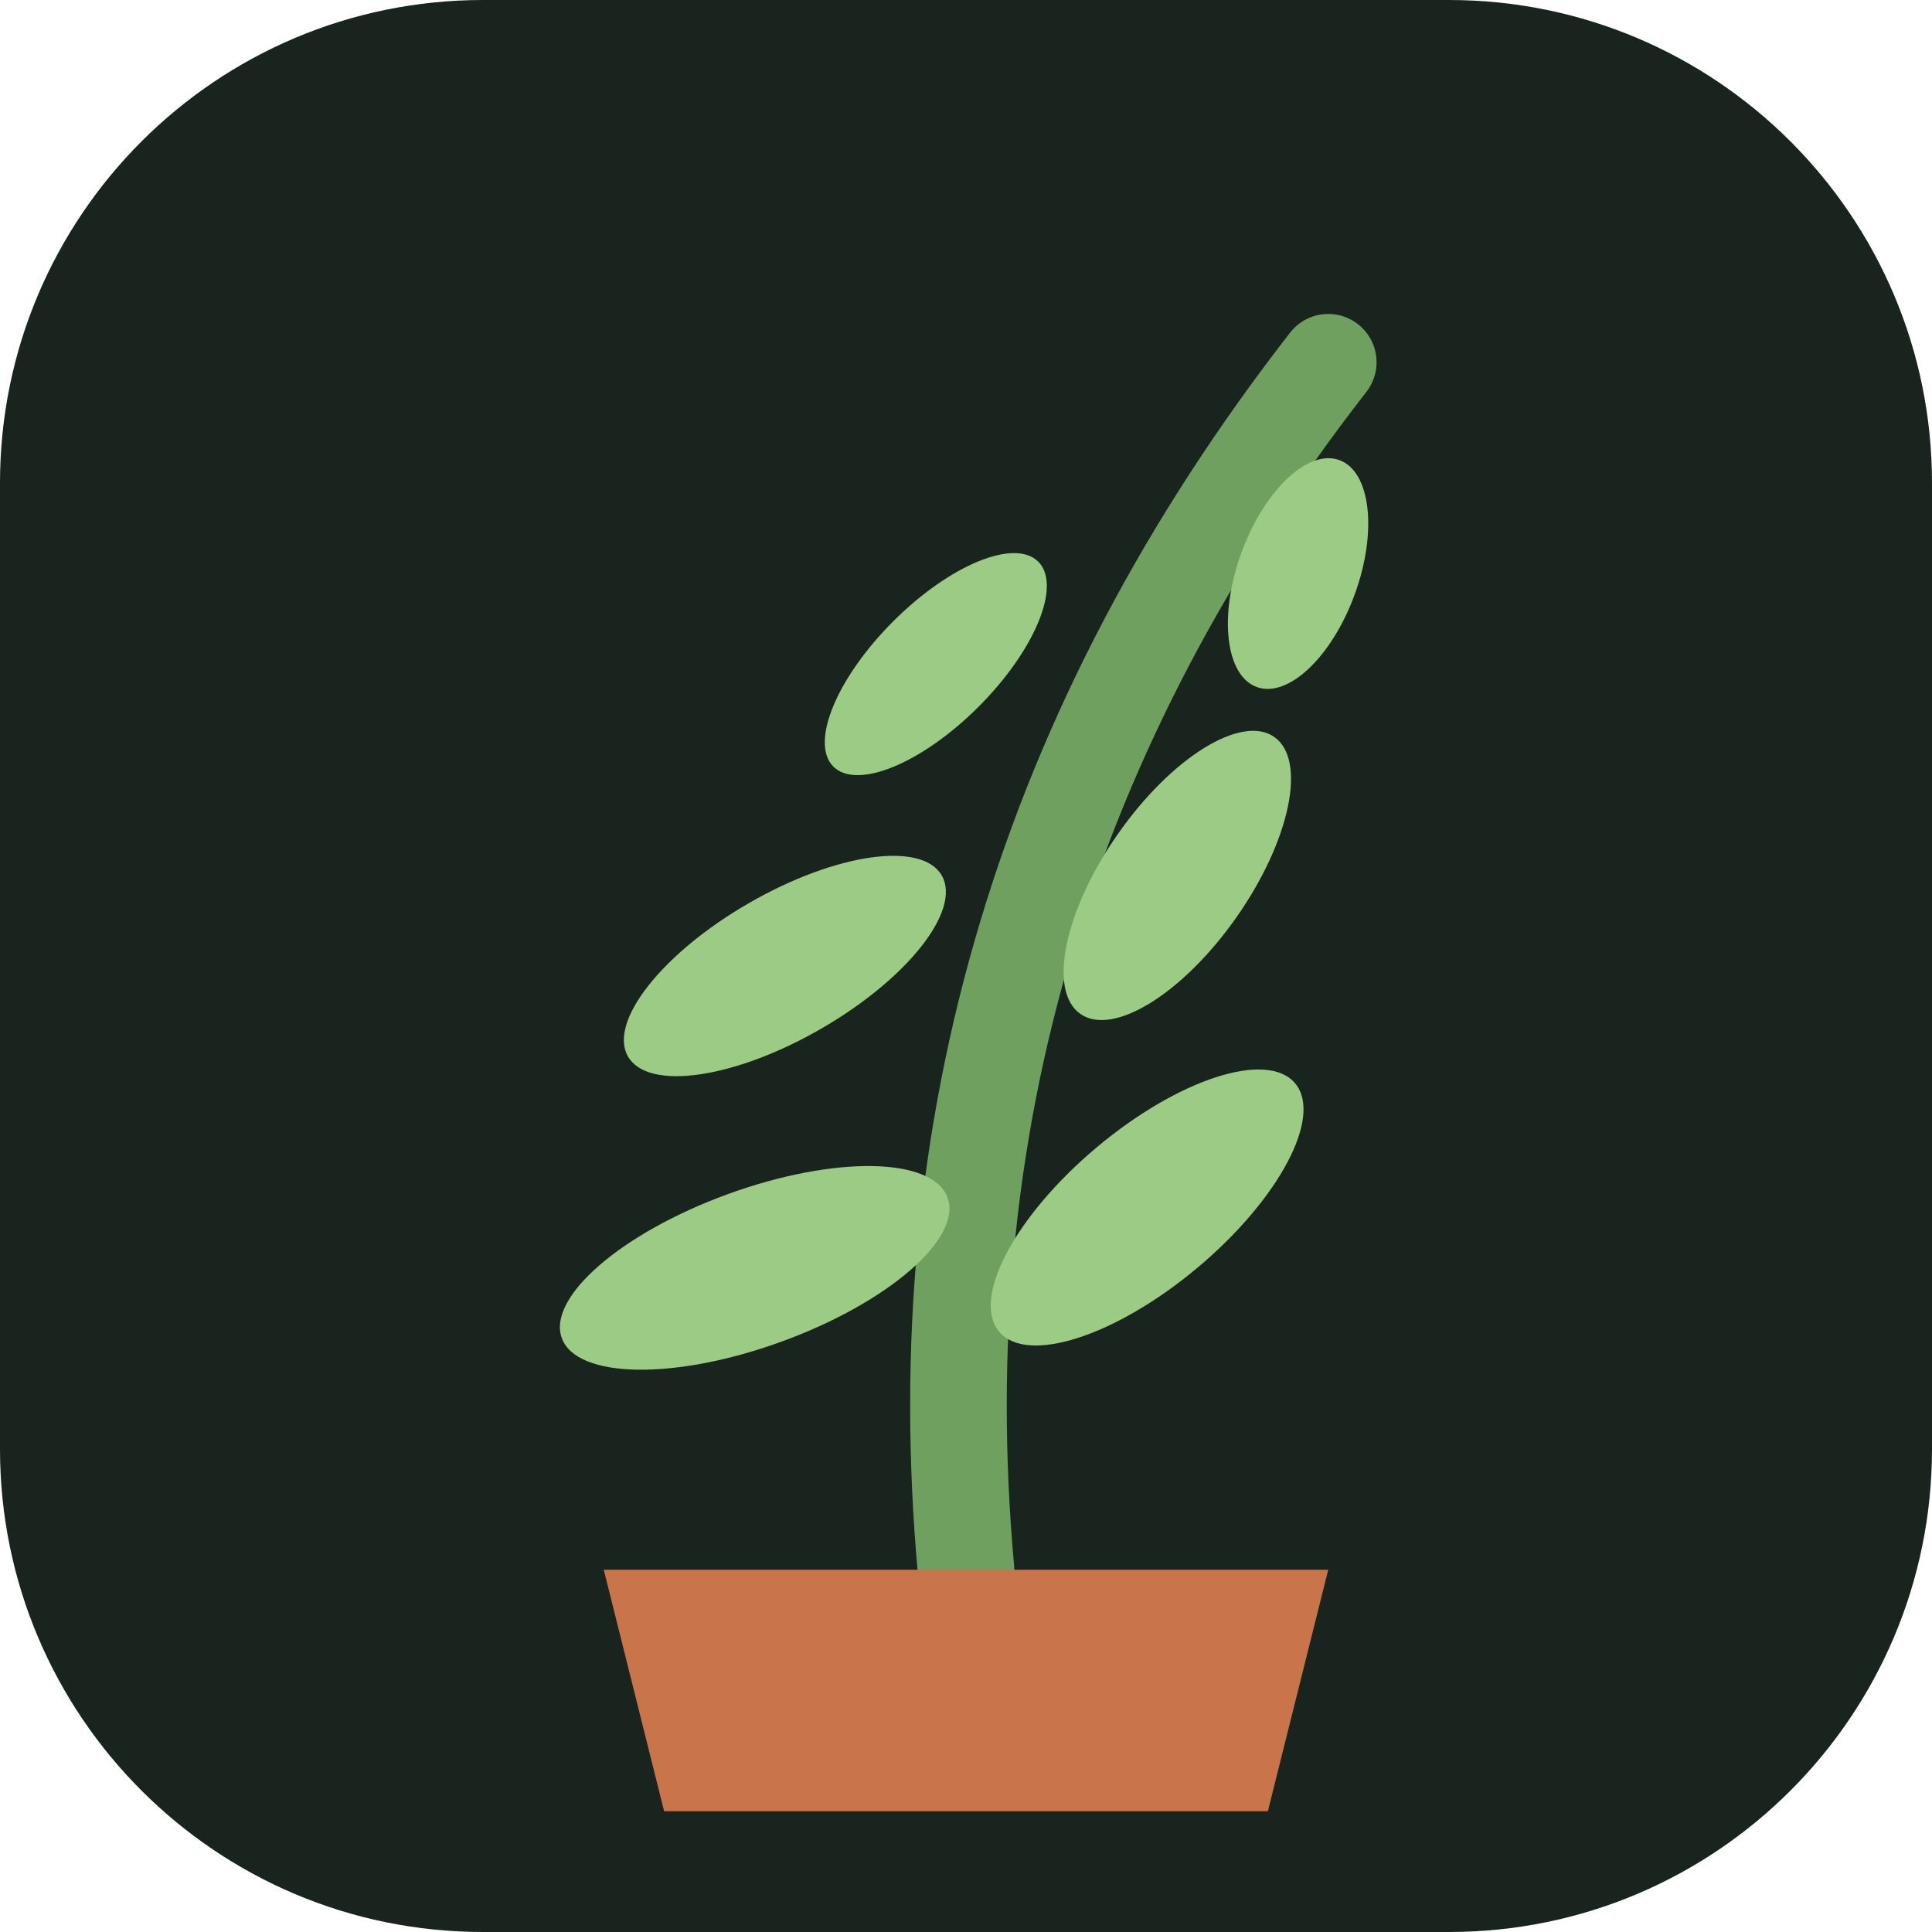
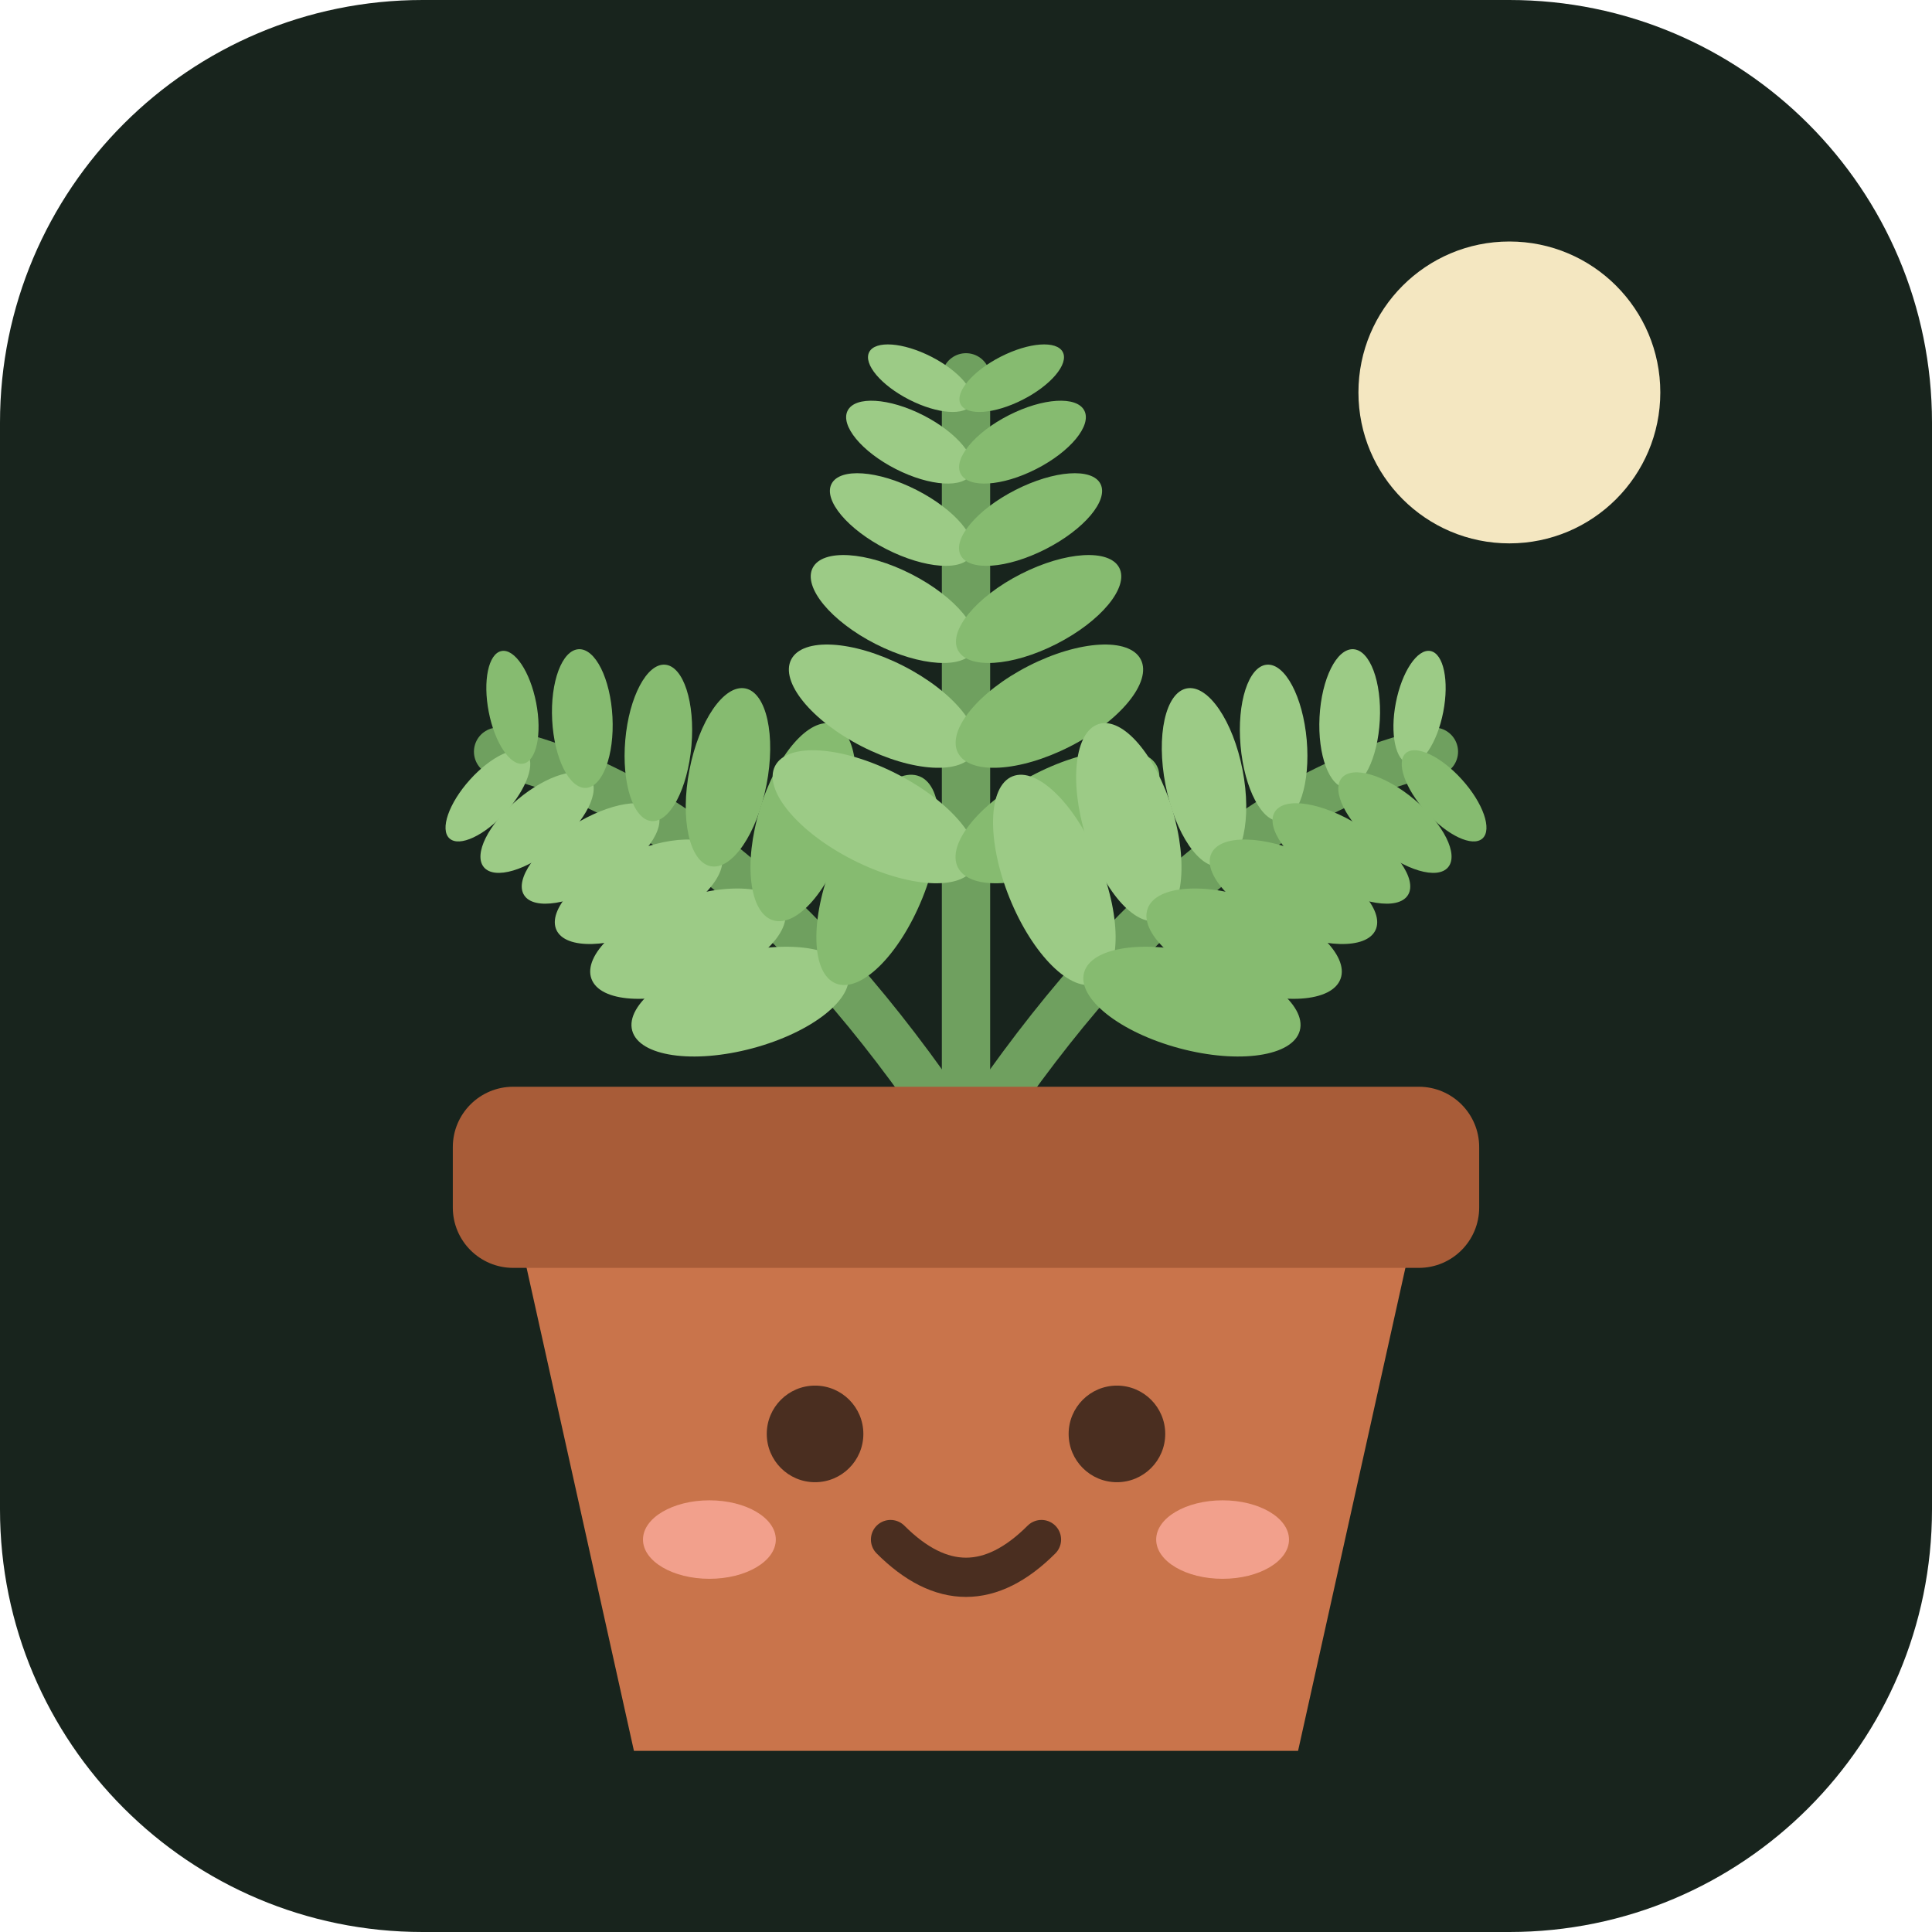
- <svg xmlns="http://www.w3.org/2000/svg" viewBox="0 0 32 32">
-   <rect width="32" height="32" rx="8" fill="#18241D" />
-   <path d="M16 26 Q15 15 22 6" fill="none" stroke="#6FA05F" stroke-width="1.6" stroke-linecap="round" />
-   <g fill="#9CCB86">
-     <ellipse cx="12.5" cy="21" rx="3.4" ry="1.3" transform="rotate(-20 12.5 21)" />
-     <ellipse cx="19" cy="20" rx="3.2" ry="1.3" transform="rotate(-40 19 20)" />
-     <ellipse cx="13" cy="16" rx="3" ry="1.2" transform="rotate(-30 13 16)" />
-     <ellipse cx="19.5" cy="14.5" rx="2.8" ry="1.2" transform="rotate(-55 19.5 14.5)" />
-     <ellipse cx="15.5" cy="11" rx="2.4" ry="1" transform="rotate(-45 15.5 11)" />
-     <ellipse cx="21.5" cy="9.5" rx="2" ry="1" transform="rotate(-70 21.5 9.5)" />
-   </g>
-   <path d="M10 26 L22 26 L21 30 L11 30 Z" fill="#C9744B" />
+ <svg xmlns="http://www.w3.org/2000/svg" viewBox="0 0 64 64">
+   <rect width="64" height="64" rx="14" fill="#18241D" />
+   <circle cx="50" cy="13" r="5" fill="#F4E7C1" />
+   <path d="M32 38 Q24.6 26.7 16.5 24.9" fill="none" stroke="#6FA05F" stroke-width="1.6" stroke-linecap="round" />
+   <ellipse cx="3.4" cy="0" rx="3.7" ry="1.6" fill="#9CCB86" transform="translate(27.8 32.3) rotate(165)" />
+   <ellipse cx="3.4" cy="0" rx="3.7" ry="1.6" fill="#86BB70" transform="translate(27.8 32.3) rotate(-68)" />
+   <ellipse cx="3.1" cy="0" rx="3.4" ry="1.5" fill="#9CCB86" transform="translate(25.7 30.2) rotate(160)" />
+   <ellipse cx="3.1" cy="0" rx="3.4" ry="1.5" fill="#86BB70" transform="translate(25.7 30.2) rotate(-73)" />
+   <ellipse cx="2.7" cy="0" rx="3.0" ry="1.3" fill="#9CCB86" transform="translate(23.6 28.4) rotate(155)" />
+   <ellipse cx="2.7" cy="0" rx="3.0" ry="1.3" fill="#86BB70" transform="translate(23.6 28.4) rotate(-79)" />
+   <ellipse cx="2.4" cy="0" rx="2.6" ry="1.1" fill="#9CCB86" transform="translate(21.6 27.0) rotate(148)" />
+   <ellipse cx="2.4" cy="0" rx="2.6" ry="1.1" fill="#86BB70" transform="translate(21.6 27.0) rotate(-85)" />
+   <ellipse cx="2.1" cy="0" rx="2.3" ry="1.0" fill="#9CCB86" transform="translate(19.4 25.9) rotate(140)" />
+   <ellipse cx="2.1" cy="0" rx="2.3" ry="1.0" fill="#86BB70" transform="translate(19.4 25.9) rotate(-93)" />
+   <ellipse cx="1.7" cy="0" rx="1.9" ry="0.8" fill="#9CCB86" transform="translate(17.3 25.1) rotate(132)" />
+   <ellipse cx="1.7" cy="0" rx="1.9" ry="0.8" fill="#86BB70" transform="translate(17.3 25.1) rotate(-101)" />
+   <path d="M32 38 Q32.0 20.0 32.0 12.5" fill="none" stroke="#6FA05F" stroke-width="1.6" stroke-linecap="round" />
+   <ellipse cx="3.4" cy="0" rx="3.7" ry="1.6" fill="#9CCB86" transform="translate(32.0 28.6) rotate(-153)" />
+   <ellipse cx="3.4" cy="0" rx="3.7" ry="1.6" fill="#86BB70" transform="translate(32.0 28.6) rotate(-27)" />
+   <ellipse cx="3.1" cy="0" rx="3.4" ry="1.5" fill="#9CCB86" transform="translate(32.0 24.8) rotate(-153)" />
+   <ellipse cx="3.1" cy="0" rx="3.4" ry="1.5" fill="#86BB70" transform="translate(32.0 24.8) rotate(-27)" />
+   <ellipse cx="2.7" cy="0" rx="3.0" ry="1.3" fill="#9CCB86" transform="translate(32.0 21.4) rotate(-153)" />
+   <ellipse cx="2.7" cy="0" rx="3.0" ry="1.3" fill="#86BB70" transform="translate(32.0 21.4) rotate(-27)" />
+   <ellipse cx="2.4" cy="0" rx="2.6" ry="1.1" fill="#9CCB86" transform="translate(32.0 18.3) rotate(-153)" />
+   <ellipse cx="2.4" cy="0" rx="2.6" ry="1.1" fill="#86BB70" transform="translate(32.0 18.3) rotate(-27)" />
+   <ellipse cx="2.1" cy="0" rx="2.3" ry="1.0" fill="#9CCB86" transform="translate(32.0 15.6) rotate(-153)" />
+   <ellipse cx="2.1" cy="0" rx="2.3" ry="1.0" fill="#86BB70" transform="translate(32.0 15.6) rotate(-27)" />
+   <ellipse cx="1.7" cy="0" rx="1.9" ry="0.8" fill="#9CCB86" transform="translate(32.0 13.3) rotate(-153)" />
+   <ellipse cx="1.7" cy="0" rx="1.9" ry="0.8" fill="#86BB70" transform="translate(32.0 13.3) rotate(-27)" />
+   <path d="M32 38 Q39.4 26.7 47.5 24.9" fill="none" stroke="#6FA05F" stroke-width="1.6" stroke-linecap="round" />
+   <ellipse cx="3.4" cy="0" rx="3.7" ry="1.6" fill="#9CCB86" transform="translate(36.2 32.3) rotate(-112)" />
+   <ellipse cx="3.4" cy="0" rx="3.7" ry="1.6" fill="#86BB70" transform="translate(36.2 32.3) rotate(15)" />
+   <ellipse cx="3.1" cy="0" rx="3.4" ry="1.5" fill="#9CCB86" transform="translate(38.3 30.2) rotate(-107)" />
+   <ellipse cx="3.1" cy="0" rx="3.4" ry="1.5" fill="#86BB70" transform="translate(38.3 30.2) rotate(20)" />
+   <ellipse cx="2.7" cy="0" rx="3.0" ry="1.3" fill="#9CCB86" transform="translate(40.4 28.4) rotate(-101)" />
+   <ellipse cx="2.7" cy="0" rx="3.0" ry="1.3" fill="#86BB70" transform="translate(40.4 28.4) rotate(25)" />
+   <ellipse cx="2.4" cy="0" rx="2.6" ry="1.1" fill="#9CCB86" transform="translate(42.4 27.0) rotate(-95)" />
+   <ellipse cx="2.4" cy="0" rx="2.6" ry="1.1" fill="#86BB70" transform="translate(42.4 27.0) rotate(32)" />
+   <ellipse cx="2.1" cy="0" rx="2.3" ry="1.0" fill="#9CCB86" transform="translate(44.6 25.9) rotate(-87)" />
+   <ellipse cx="2.1" cy="0" rx="2.3" ry="1.0" fill="#86BB70" transform="translate(44.6 25.9) rotate(40)" />
+   <ellipse cx="1.7" cy="0" rx="1.9" ry="0.8" fill="#9CCB86" transform="translate(46.7 25.1) rotate(-79)" />
+   <ellipse cx="1.7" cy="0" rx="1.9" ry="0.8" fill="#86BB70" transform="translate(46.7 25.1) rotate(48)" />
+   <path d="M17 40 L47 40 L43 58 L21 58 Z" fill="#C9744B" />
+   <rect x="15" y="36" width="34" height="6" rx="2" fill="#A85C38" />
+   <circle cx="27" cy="47.5" r="1.6" fill="#4A2E20" />
+   <circle cx="37" cy="47.5" r="1.6" fill="#4A2E20" />
+   <path d="M29.5 51 Q32 53.5 34.5 51" fill="none" stroke="#4A2E20" stroke-width="1.3" stroke-linecap="round" />
+   <ellipse cx="23.5" cy="51" rx="2.2" ry="1.3" fill="#F2A08C" />
+   <ellipse cx="40.5" cy="51" rx="2.2" ry="1.3" fill="#F2A08C" />
</svg>
